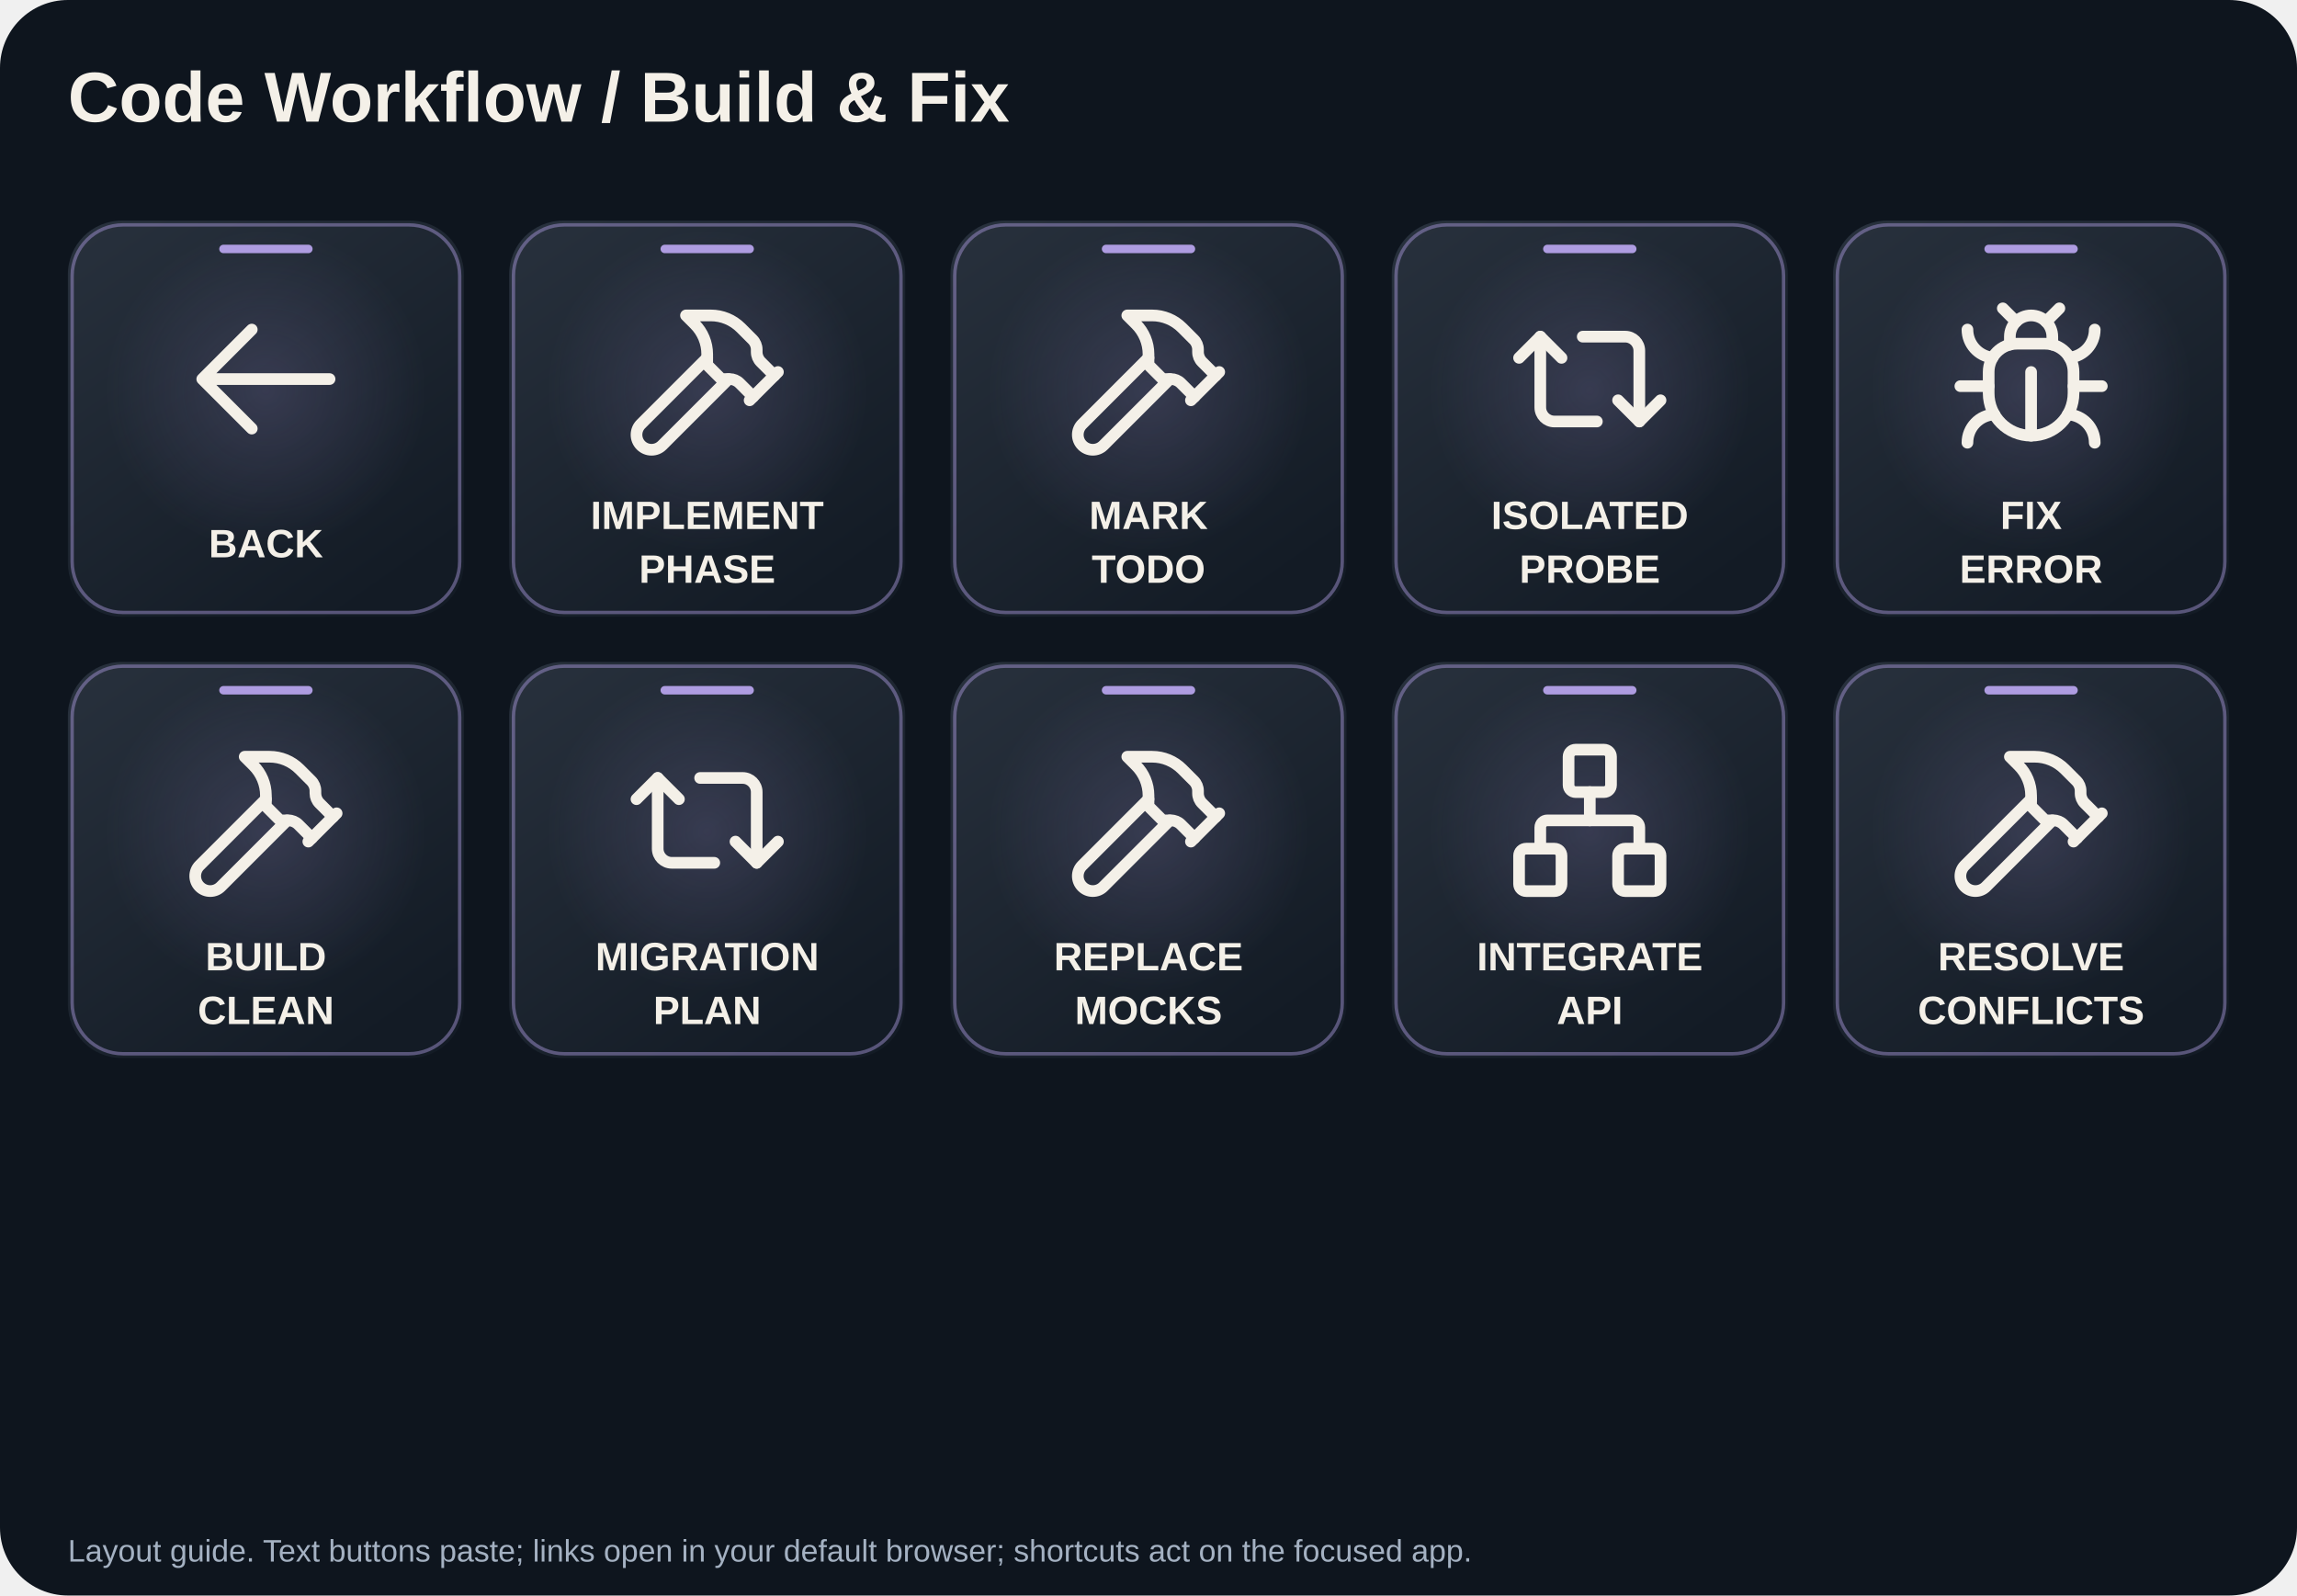
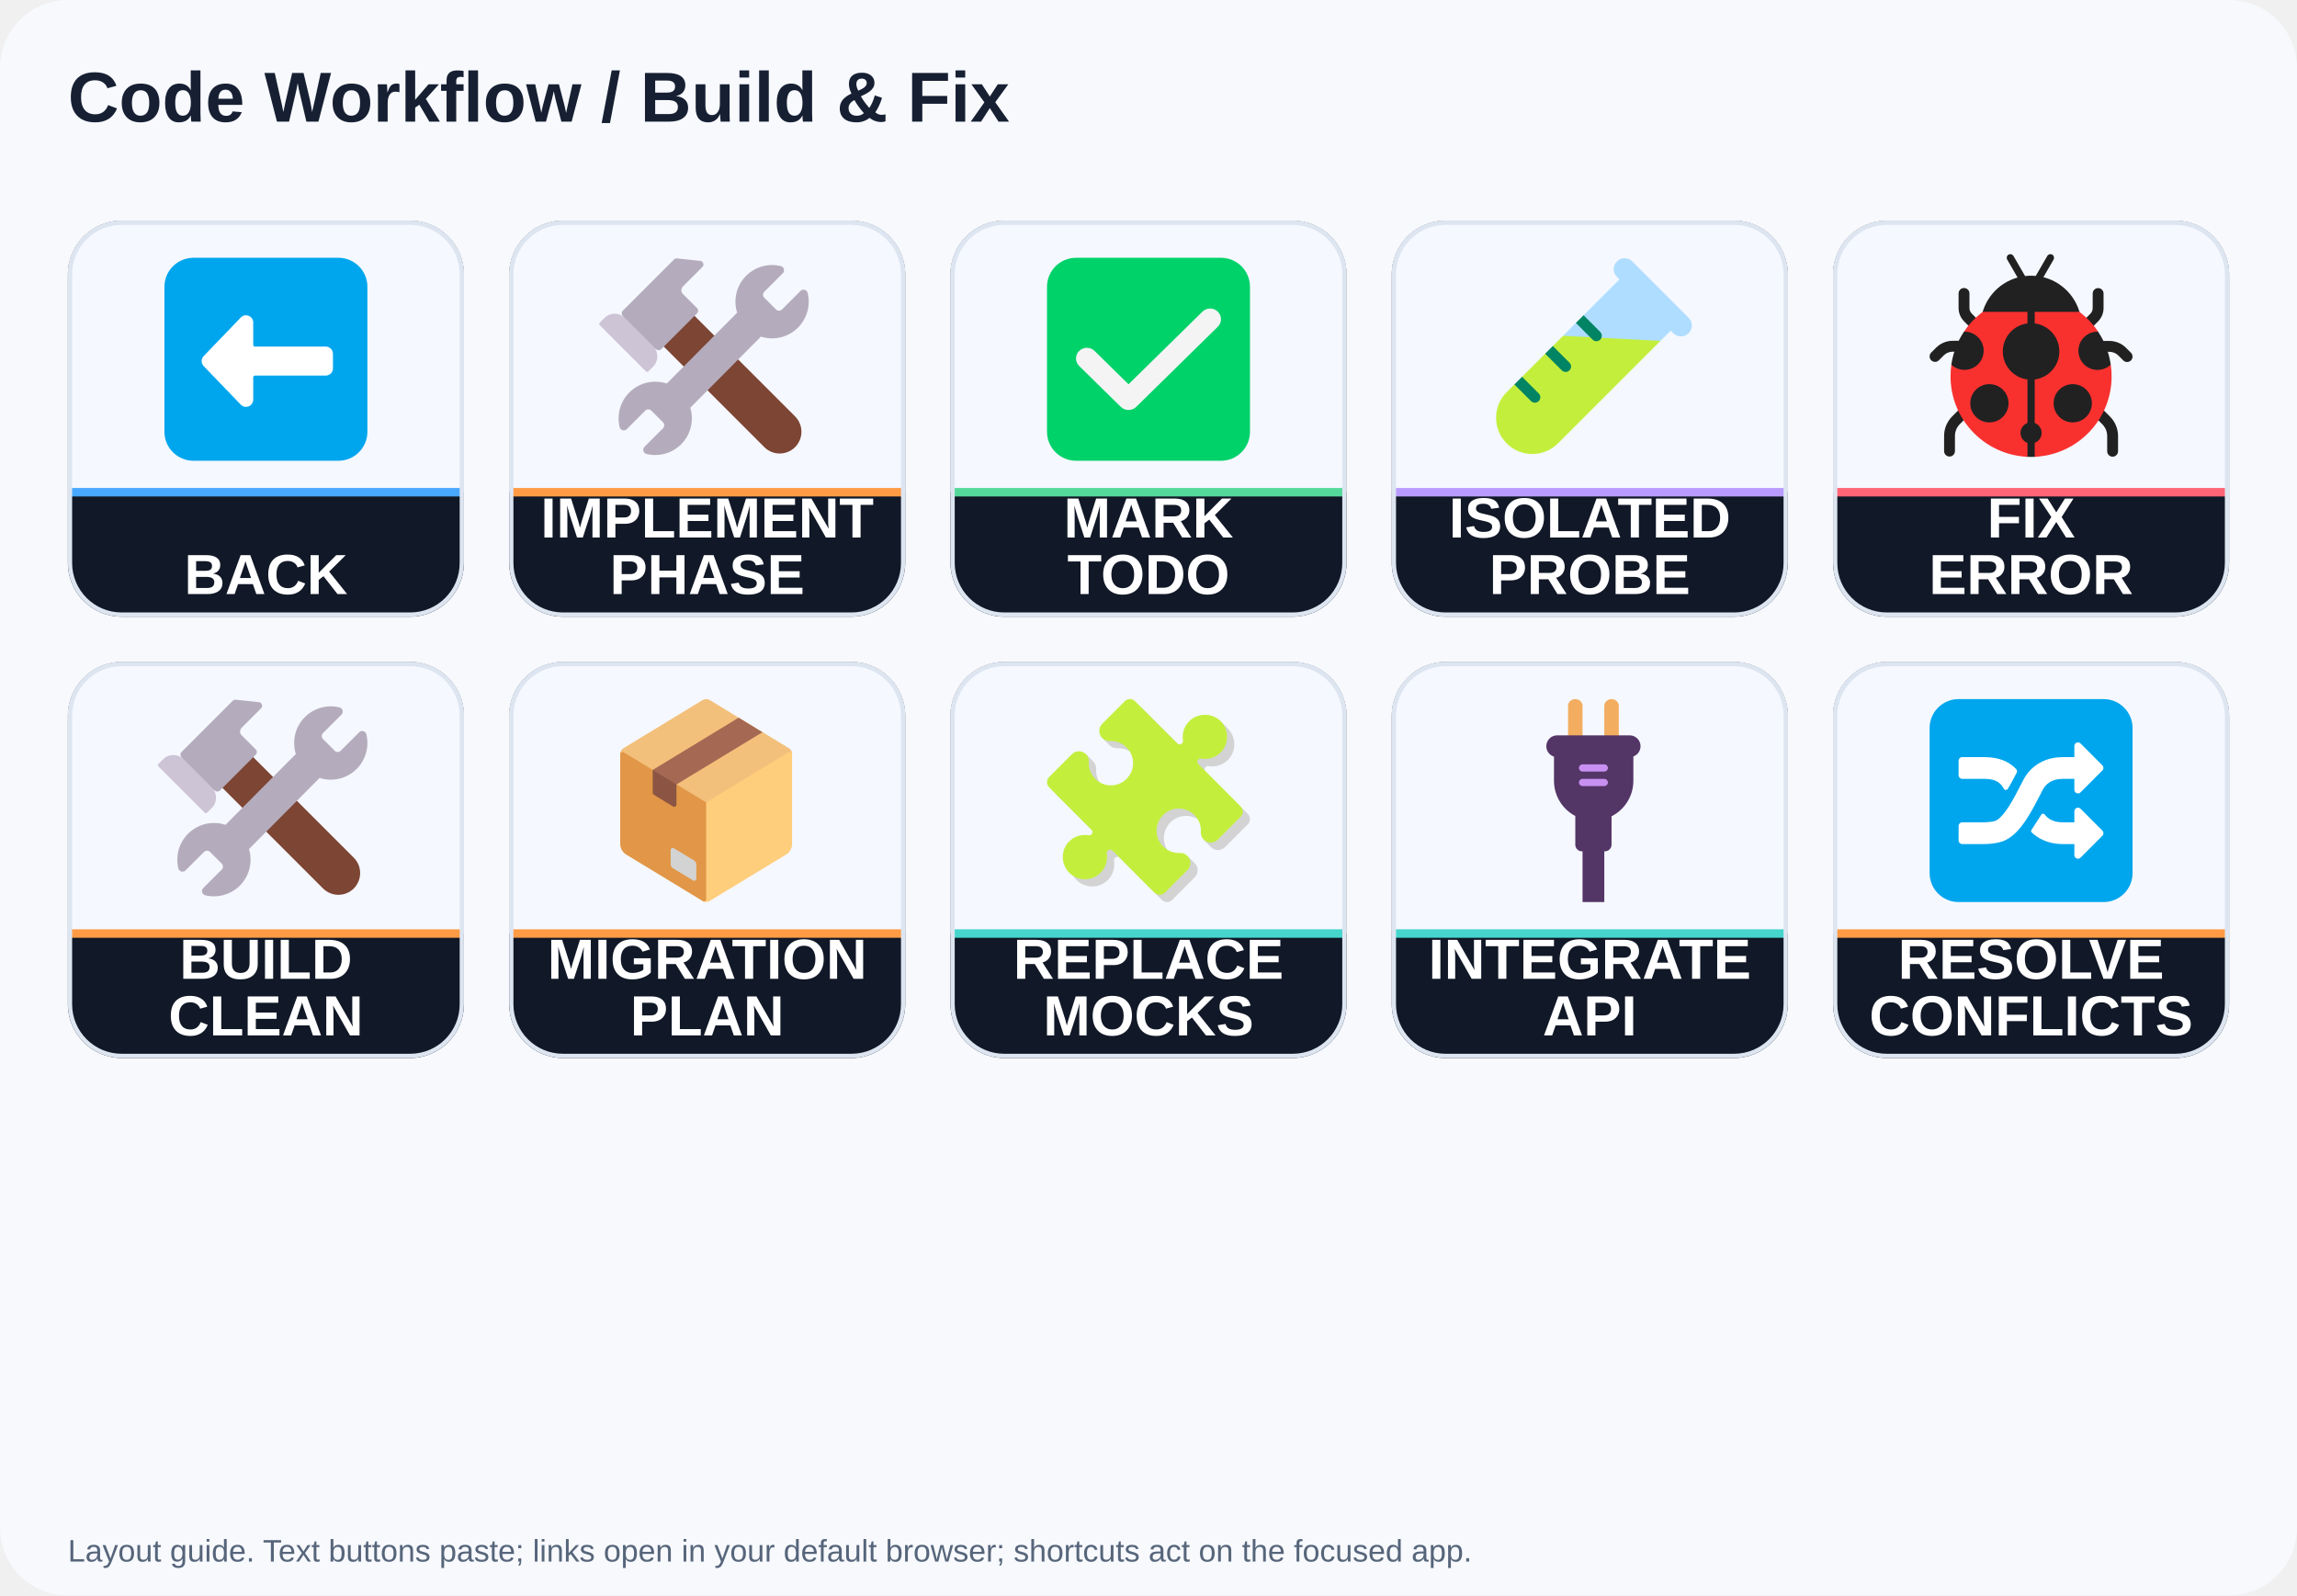
<svg xmlns="http://www.w3.org/2000/svg" width="812" height="564" viewBox="0 0 812 564">
-   <rect width="812" height="564" rx="24" fill="#0E151E" />
-   <text x="24" y="43" fill="#F4F0E8" font-family="Arial,sans-serif" font-size="25" font-weight="700">Code Workflow / Build &amp; Fix</text>
+   <rect width="812" height="564" rx="24" fill="#F7F9FD" />
+   <text x="24" y="43" fill="#172033" font-family="Arial,sans-serif" font-size="25" font-weight="700">Code Workflow / Build &amp; Fix</text>
  <g transform="translate(22,76)">
    <svg width="144" height="144" viewBox="0 0 144 144">
-       <defs>
-         <linearGradient id="bg1744efc256" x2=".7" y2="1">
-           <stop stop-color="#28313D" />
-           <stop offset="1" stop-color="#131B25" />
-         </linearGradient>
-         <radialGradient id="light1744efc256">
-           <stop stop-color="#AE9CE1" stop-opacity=".18" />
-           <stop offset="1" stop-color="#AE9CE1" stop-opacity="0" />
-         </radialGradient>
-       </defs>
-       <rect x="2" y="2" width="140" height="140" rx="19" fill="url(#bg1744efc256)" />
-       <g fill="none" stroke="#AE9CE1" stroke-opacity=".45" stroke-width="1.2">
-         <rect x="3.5" y="3.5" width="137" height="137" rx="18" />
+       <rect x="2" y="2" width="140" height="140" rx="19" fill="#111827" />
+       <path d="M21 2h102a19 19 0 0 1 19 19v77H2V21A19 19 0 0 1 21 2Z" fill="#F5F8FF" />
+       <path d="M3 98h138" stroke="#49A8FF" stroke-width="3" />
+       <rect x="2.75" y="2.75" width="138.5" height="138.5" rx="18.25" fill="none" stroke="#DDE5F1" stroke-width="1.5" />
+       <g transform="translate(31 10) scale(2.5625)">
+         <path d="M2 6C2 3.791 3.791 2 6 2H26C28.209 2 30 3.791 30 6V26C30 28.209 28.209 30 26 30H6C3.791 30 2 28.209 2 26V6Z" fill="#00A6ED" />
+         <path d="M7.417 15.557C7.045 15.944 7.045 16.556 7.417 16.944L12.53 22.256C13.154 22.905 14.25 22.463 14.25 21.563V18.5C14.25 18.362 14.362 18.25 14.5 18.25L24.25 18.25C24.802 18.25 25.25 17.802 25.25 17.25V15.25C25.25 14.698 24.802 14.25 24.25 14.25L14.5 14.25C14.362 14.25 14.25 14.138 14.25 14L14.25 10.937C14.25 10.037 13.154 9.595 12.53 10.244L7.417 15.557Z" fill="white" />
      </g>
-       <circle cx="72" cy="62" r="57" fill="url(#light1744efc256)" />
-       <path d="M57 12h30" stroke="#AE9CE1" stroke-width="3" stroke-linecap="round" />
-       <g fill="#AE9CE1" opacity=".85" />
-       <svg x="42.0" y="28" width="60" height="60" viewBox="0 0 24 24" fill="none" stroke="#F4F0E8" stroke-width="1.65" stroke-linecap="round" stroke-linejoin="round">
-         <path d="m10 5-7 7 7 7M3 12h18" />
-       </svg>
-       <text x="72" y="121" text-anchor="middle" fill="#F4F0E8" font-family="Arial,sans-serif" font-size="14" font-weight="700">BACK</text>
+       <text x="72" y="134" text-anchor="middle" fill="#FFFFFF" font-family="Arial,sans-serif" font-size="20" font-weight="700">BACK</text>
    </svg>
  </g>
  <g transform="translate(178,76)">
    <svg width="144" height="144" viewBox="0 0 144 144">
-       <defs>
-         <linearGradient id="bg5d8754adb8" x2=".7" y2="1">
-           <stop stop-color="#28313D" />
-           <stop offset="1" stop-color="#131B25" />
-         </linearGradient>
-         <radialGradient id="light5d8754adb8">
-           <stop stop-color="#AE9CE1" stop-opacity=".18" />
-           <stop offset="1" stop-color="#AE9CE1" stop-opacity="0" />
-         </radialGradient>
-       </defs>
-       <rect x="2" y="2" width="140" height="140" rx="19" fill="url(#bg5d8754adb8)" />
-       <g fill="none" stroke="#AE9CE1" stroke-opacity=".45" stroke-width="1.2">
-         <rect x="3.5" y="3.5" width="137" height="137" rx="18" />
+       <rect x="2" y="2" width="140" height="140" rx="19" fill="#111827" />
+       <path d="M21 2h102a19 19 0 0 1 19 19v77H2V21A19 19 0 0 1 21 2Z" fill="#F5F8FF" />
+       <path d="M3 98h138" stroke="#FF9B45" stroke-width="3" />
+       <rect x="2.75" y="2.75" width="138.5" height="138.5" rx="18.25" fill="none" stroke="#DDE5F1" stroke-width="1.5" />
+       <g transform="translate(31 10) scale(2.5625)">
+         <path d="M13.121 8.879L28.122 23.879C29.293 25.05 29.293 26.95 28.122 28.121C26.95 29.293 25.05 29.293 23.879 28.121L8.879 13.121L13.121 8.879Z" fill="#7D4533" />
+         <path d="M11.427 2.23L4.353 9.303C4.158 9.499 4.158 9.815 4.353 10.01L6 13L8.95 14.607C9.145 14.802 9.462 14.802 9.657 14.607L14.607 9.657C14.802 9.462 14.802 9.145 14.607 8.95L12.657 7C12.18 6.52 12.607 6 12.607 6L15.331 3.276C15.628 2.979 15.448 2.469 15.03 2.425L11.834 2.086C11.683 2.07 11.534 2.123 11.427 2.23Z" fill="#B4ACBC" />
+         <path d="M26.32 9.125L28.87 6.575C29.19 6.245 29.75 6.405 29.86 6.855C30.26 8.515 29.82 10.335 28.52 11.635C27.137 13.018 25.15 13.435 23.405 12.879L13.669 22.683C14.195 24.439 13.751 26.426 12.35 27.785C11.05 29.035 9.26 29.465 7.63 29.065C7.18 28.955 7.03 28.395 7.35 28.075L9.9 25.525C10.13 25.295 10.13 24.925 9.9 24.695L8.29 23.085C8.06 22.855 7.69 22.855 7.46 23.085L4.91 25.635C4.59 25.965 4.03 25.805 3.92 25.355C3.52 23.695 3.96 21.875 5.26 20.575C6.656 19.178 8.668 18.767 10.425 19.347L20.127 9.577C19.576 7.809 20.015 5.797 21.43 4.425C22.73 3.175 24.52 2.745 26.15 3.145C26.6 3.255 26.75 3.815 26.43 4.135L23.88 6.685C23.65 6.915 23.65 7.285 23.88 7.515L25.49 9.125C25.72 9.355 26.09 9.355 26.32 9.125Z" fill="#B4ACBC" />
+         <path d="M1.177 11.298C1.079 11.2 1.079 11.042 1.177 10.945L1.82 10.301C2.601 9.52 3.868 9.52 4.649 10.301L8.538 14.19C9.319 14.971 9.319 16.238 8.538 17.019L7.894 17.662C7.797 17.76 7.638 17.76 7.541 17.662L1.177 11.298Z" fill="#CDC4D6" />
      </g>
-       <circle cx="72" cy="62" r="57" fill="url(#light5d8754adb8)" />
-       <path d="M57 12h30" stroke="#AE9CE1" stroke-width="3" stroke-linecap="round" />
-       <g fill="#AE9CE1" opacity=".85" />
-       <svg x="42.0" y="28" width="60" height="60" viewBox="0 0 24 24" fill="none" stroke="#F4F0E8" stroke-width="1.65" stroke-linecap="round" stroke-linejoin="round">
-         <path d="m15 12-9.373 9.373a1 1 0 0 1-3.001-3L12 9" />
-         <path d="m18 15 4-4" />
-         <path d="m21.5 11.5-1.914-1.914A2 2 0 0 1 19 8.172v-.344a2 2 0 0 0-.586-1.414l-1.657-1.657A6 6 0 0 0 12.516 3H9l1.243 1.243A6 6 0 0 1 12 8.485V10l2 2h1.172a2 2 0 0 1 1.414.586L18.5 14.5" />
-       </svg>
-       <text x="72" y="111" text-anchor="middle" fill="#F4F0E8" font-family="Arial,sans-serif" font-size="14" font-weight="700">IMPLEMENT</text>
-       <text x="72" y="130" text-anchor="middle" fill="#F4F0E8" font-family="Arial,sans-serif" font-size="14" font-weight="700">PHASE</text>
+       <text x="72" y="114" text-anchor="middle" fill="#FFFFFF" font-family="Arial,sans-serif" font-size="20" font-weight="700">IMPLEMENT</text>
+       <text x="72" y="134" text-anchor="middle" fill="#FFFFFF" font-family="Arial,sans-serif" font-size="20" font-weight="700">PHASE</text>
    </svg>
  </g>
  <g transform="translate(334,76)">
    <svg width="144" height="144" viewBox="0 0 144 144">
-       <defs>
-         <linearGradient id="bg5d8754adb8" x2=".7" y2="1">
-           <stop stop-color="#28313D" />
-           <stop offset="1" stop-color="#131B25" />
-         </linearGradient>
-         <radialGradient id="light5d8754adb8">
-           <stop stop-color="#AE9CE1" stop-opacity=".18" />
-           <stop offset="1" stop-color="#AE9CE1" stop-opacity="0" />
-         </radialGradient>
-       </defs>
-       <rect x="2" y="2" width="140" height="140" rx="19" fill="url(#bg5d8754adb8)" />
-       <g fill="none" stroke="#AE9CE1" stroke-opacity=".45" stroke-width="1.2">
-         <rect x="3.5" y="3.5" width="137" height="137" rx="18" />
+       <rect x="2" y="2" width="140" height="140" rx="19" fill="#111827" />
+       <path d="M21 2h102a19 19 0 0 1 19 19v77H2V21A19 19 0 0 1 21 2Z" fill="#F5F8FF" />
+       <path d="M3 98h138" stroke="#55D99B" stroke-width="3" />
+       <rect x="2.75" y="2.75" width="138.5" height="138.5" rx="18.25" fill="none" stroke="#DDE5F1" stroke-width="1.5" />
+       <g transform="translate(31 10) scale(2.5625)">
+         <path d="M2 6C2 3.791 3.791 2 6 2H26C28.209 2 30 3.791 30 6V26C30 28.209 28.209 30 26 30H6C3.791 30 2 28.209 2 26V6Z" fill="#00D26A" />
+         <path d="M13.242 23C12.859 23 12.476 22.857 12.183 22.569L6.439 16.928C5.854 16.354 5.854 15.422 6.439 14.848C7.023 14.274 7.972 14.274 8.557 14.848L13.242 19.449L23.443 9.431C24.028 8.856 24.977 8.856 25.561 9.431C26.146 10.005 26.146 10.937 25.561 11.511L14.301 22.569C14.009 22.857 13.625 23 13.242 23Z" fill="#F4F4F4" />
      </g>
-       <circle cx="72" cy="62" r="57" fill="url(#light5d8754adb8)" />
-       <path d="M57 12h30" stroke="#AE9CE1" stroke-width="3" stroke-linecap="round" />
-       <g fill="#AE9CE1" opacity=".85" />
-       <svg x="42.0" y="28" width="60" height="60" viewBox="0 0 24 24" fill="none" stroke="#F4F0E8" stroke-width="1.65" stroke-linecap="round" stroke-linejoin="round">
-         <path d="m15 12-9.373 9.373a1 1 0 0 1-3.001-3L12 9" />
-         <path d="m18 15 4-4" />
-         <path d="m21.5 11.5-1.914-1.914A2 2 0 0 1 19 8.172v-.344a2 2 0 0 0-.586-1.414l-1.657-1.657A6 6 0 0 0 12.516 3H9l1.243 1.243A6 6 0 0 1 12 8.485V10l2 2h1.172a2 2 0 0 1 1.414.586L18.5 14.5" />
-       </svg>
-       <text x="72" y="111" text-anchor="middle" fill="#F4F0E8" font-family="Arial,sans-serif" font-size="14" font-weight="700">MARK</text>
-       <text x="72" y="130" text-anchor="middle" fill="#F4F0E8" font-family="Arial,sans-serif" font-size="14" font-weight="700">TODO</text>
+       <text x="72" y="114" text-anchor="middle" fill="#FFFFFF" font-family="Arial,sans-serif" font-size="20" font-weight="700">MARK</text>
+       <text x="72" y="134" text-anchor="middle" fill="#FFFFFF" font-family="Arial,sans-serif" font-size="20" font-weight="700">TODO</text>
    </svg>
  </g>
  <g transform="translate(490,76)">
    <svg width="144" height="144" viewBox="0 0 144 144">
-       <defs>
-         <linearGradient id="bgc71b0310aa" x2=".7" y2="1">
-           <stop stop-color="#28313D" />
-           <stop offset="1" stop-color="#131B25" />
-         </linearGradient>
-         <radialGradient id="lightc71b0310aa">
-           <stop stop-color="#AE9CE1" stop-opacity=".18" />
-           <stop offset="1" stop-color="#AE9CE1" stop-opacity="0" />
-         </radialGradient>
-       </defs>
-       <rect x="2" y="2" width="140" height="140" rx="19" fill="url(#bgc71b0310aa)" />
-       <g fill="none" stroke="#AE9CE1" stroke-opacity=".45" stroke-width="1.2">
-         <rect x="3.5" y="3.5" width="137" height="137" rx="18" />
+       <rect x="2" y="2" width="140" height="140" rx="19" fill="#111827" />
+       <path d="M21 2h102a19 19 0 0 1 19 19v77H2V21A19 19 0 0 1 21 2Z" fill="#F5F8FF" />
+       <path d="M3 98h138" stroke="#B99BFF" stroke-width="3" />
+       <rect x="2.75" y="2.75" width="138.5" height="138.5" rx="18.25" fill="none" stroke="#DDE5F1" stroke-width="1.5" />
+       <g transform="translate(31 10) scale(2.5625)">
+         <path d="M12.314 12.757L20.5 11L25.749 13.465L11.607 27.607C9.654 29.559 6.488 29.559 4.535 27.607C2.583 25.654 2.583 22.488 4.535 20.536L5.592 19.479L6.649 19.566V18.422L9.846 15.225L10.895 15.195V14.176L12.314 12.757Z" fill="#C3EF3C" />
+         <path d="M21.86 2.504C21.274 1.918 20.324 1.918 19.738 2.504C19.152 3.09 19.152 4.04 19.738 4.626L20.092 4.979L15.117 9.954L15.5 11L14.104 10.967L12.314 12.757L25.749 13.464L27.163 12.05L27.517 12.404C28.102 12.99 29.052 12.99 29.638 12.404C30.224 11.818 30.224 10.868 29.638 10.283L21.86 2.504Z" fill="#AEDDFF" />
+         <path d="M15.142 9.929L17.44 12.227C17.733 12.52 17.733 12.995 17.44 13.288C17.147 13.581 16.672 13.581 16.38 13.288L14.081 10.99L15.142 9.929Z" fill="#008463" />
+         <path d="M10.899 14.172L13.197 16.47C13.49 16.763 13.49 17.238 13.197 17.53C12.905 17.823 12.43 17.823 12.137 17.53L9.839 15.232L10.899 14.172Z" fill="#008463" />
+         <path d="M8.955 20.712L6.657 18.414L5.596 19.475L7.894 21.773C8.187 22.066 8.662 22.066 8.955 21.773C9.248 21.48 9.248 21.005 8.955 20.712Z" fill="#008463" />
      </g>
-       <circle cx="72" cy="62" r="57" fill="url(#lightc71b0310aa)" />
-       <path d="M57 12h30" stroke="#AE9CE1" stroke-width="3" stroke-linecap="round" />
-       <g fill="#AE9CE1" opacity=".85" />
-       <svg x="42.0" y="28" width="60" height="60" viewBox="0 0 24 24" fill="none" stroke="#F4F0E8" stroke-width="1.65" stroke-linecap="round" stroke-linejoin="round">
-         <path d="m2 9 3-3 3 3" />
-         <path d="M13 18H7a2 2 0 0 1-2-2V6" />
-         <path d="m22 15-3 3-3-3" />
-         <path d="M11 6h6a2 2 0 0 1 2 2v10" />
-       </svg>
-       <text x="72" y="111" text-anchor="middle" fill="#F4F0E8" font-family="Arial,sans-serif" font-size="14" font-weight="700">ISOLATED</text>
-       <text x="72" y="130" text-anchor="middle" fill="#F4F0E8" font-family="Arial,sans-serif" font-size="14" font-weight="700">PROBE</text>
+       <text x="72" y="114" text-anchor="middle" fill="#FFFFFF" font-family="Arial,sans-serif" font-size="20" font-weight="700">ISOLATED</text>
+       <text x="72" y="134" text-anchor="middle" fill="#FFFFFF" font-family="Arial,sans-serif" font-size="20" font-weight="700">PROBE</text>
    </svg>
  </g>
  <g transform="translate(646,76)">
    <svg width="144" height="144" viewBox="0 0 144 144">
-       <defs>
-         <linearGradient id="bg6d5c82679b" x2=".7" y2="1">
-           <stop stop-color="#28313D" />
-           <stop offset="1" stop-color="#131B25" />
-         </linearGradient>
-         <radialGradient id="light6d5c82679b">
-           <stop stop-color="#AE9CE1" stop-opacity=".18" />
-           <stop offset="1" stop-color="#AE9CE1" stop-opacity="0" />
-         </radialGradient>
-       </defs>
-       <rect x="2" y="2" width="140" height="140" rx="19" fill="url(#bg6d5c82679b)" />
-       <g fill="none" stroke="#AE9CE1" stroke-opacity=".45" stroke-width="1.2">
-         <rect x="3.5" y="3.5" width="137" height="137" rx="18" />
+       <rect x="2" y="2" width="140" height="140" rx="19" fill="#111827" />
+       <path d="M21 2h102a19 19 0 0 1 19 19v77H2V21A19 19 0 0 1 21 2Z" fill="#F5F8FF" />
+       <path d="M3 98h138" stroke="#FF6576" stroke-width="3" />
+       <rect x="2.75" y="2.75" width="138.5" height="138.5" rx="18.25" fill="none" stroke="#DDE5F1" stroke-width="1.5" />
+       <g transform="translate(31 10) scale(2.5625)">
+         <path d="M13.57 1.75C13.432 1.511 13.126 1.429 12.887 1.567C12.648 1.705 12.566 2.011 12.705 2.25L14.134 4.722C11.347 5.495 9.261 7.956 9.054 10.942L7.827 9.71C7.617 9.5 7.497 9.22 7.497 8.92V6.92C7.497 6.5 7.157 6.17 6.747 6.17C6.338 6.17 5.997 6.5 5.997 6.92V8.92C5.997 9.62 6.268 10.28 6.768 10.78L9.217 13.23C9.24 13.251 9.264 13.271 9.288 13.289C10.014 15.923 12.246 17.928 14.998 18.32V29.42C15.328 29.45 15.658 29.47 15.998 29.47C16.337 29.47 16.668 29.45 16.997 29.42V18.32C19.743 17.929 21.971 15.931 22.703 13.306C22.728 13.286 22.753 13.264 22.777 13.24L25.227 10.79C25.727 10.29 25.997 9.63 25.997 8.93V6.93C25.997 6.52 25.657 6.18 25.247 6.18C24.837 6.18 24.497 6.52 24.497 6.93V8.93C24.497 9.24 24.378 9.52 24.168 9.73L22.942 10.956C22.737 7.905 20.57 5.399 17.697 4.679L19.1 2.25C19.239 2.011 19.157 1.705 18.918 1.567C18.679 1.429 18.373 1.511 18.235 1.75L16.645 4.5C16.432 4.48 16.216 4.47 15.998 4.47C15.718 4.47 15.442 4.487 15.171 4.519L13.57 1.75Z" fill="#212121" />
+         <path d="M28.718 16.16C28.867 16.31 29.058 16.38 29.247 16.38C29.438 16.38 29.628 16.3 29.777 16.16C30.067 15.87 30.067 15.39 29.777 15.1L29.108 14.43C28.488 13.81 27.668 13.47 26.788 13.47H25.038C24.628 13.47 24.288 13.81 24.288 14.22C24.288 14.63 24.628 14.97 25.038 14.97H26.788C27.258 14.97 27.707 15.15 28.047 15.49L28.718 16.16Z" fill="#212121" />
+         <path d="M27.247 29.44C26.837 29.44 26.497 29.1 26.497 28.69V26.6C26.497 25.98 26.258 25.4 25.817 24.96L23.258 22.4C22.968 22.11 22.968 21.63 23.258 21.34C23.547 21.05 24.027 21.05 24.317 21.34L26.878 23.9C27.598 24.62 27.997 25.58 27.997 26.6V28.69C27.997 29.1 27.657 29.44 27.247 29.44Z" fill="#212121" />
+         <path d="M5.497 28.67C5.497 29.08 5.157 29.42 4.747 29.42C4.338 29.42 3.998 29.08 3.998 28.67V26.58C3.998 25.56 4.397 24.6 5.117 23.88L7.678 21.32C7.968 21.03 8.447 21.03 8.738 21.32C9.027 21.61 9.027 22.09 8.738 22.38L6.178 24.94C5.737 25.38 5.497 25.96 5.497 26.58V28.67Z" fill="#212121" />
+         <path d="M3.277 16.14C3.127 16.29 2.938 16.36 2.748 16.36C2.558 16.36 2.368 16.28 2.217 16.14C1.927 15.85 1.927 15.37 2.217 15.08L2.888 14.41C3.507 13.79 4.327 13.45 5.207 13.45H6.957C7.367 13.45 7.707 13.79 7.707 14.2C7.707 14.61 7.367 14.95 6.957 14.95H5.207C4.737 14.95 4.287 15.13 3.947 15.47L3.277 16.14Z" fill="#212121" />
+         <path d="M15.5 9.46H9.318C9.318 9.465 9.315 9.467 9.313 9.47C9.31 9.472 9.308 9.475 9.308 9.48C8.307 10.235 7.44 11.154 6.745 12.197L8 15L5.008 16.711C4.928 17.246 4.888 17.793 4.888 18.35C4.888 24.15 9.328 28.91 14.998 29.42C15.165 29.435 15.332 29.448 15.5 29.456V9.46Z" fill="#F8312F" />
+         <path d="M16.5 29.456C16.667 29.448 16.832 29.435 16.997 29.42C22.668 28.91 27.108 24.15 27.108 18.35C27.108 17.802 27.068 17.263 26.991 16.737L24 15L25.253 12.201C24.556 11.154 23.687 10.234 22.688 9.48V9.46H16.5V29.456Z" fill="#F8312F" />
+         <path d="M19.898 14.92C19.898 17.074 18.151 18.82 15.998 18.82C13.844 18.82 12.098 17.074 12.098 14.92C12.098 12.766 13.844 11.02 15.998 11.02C18.151 11.02 19.898 12.766 19.898 14.92Z" fill="#212121" />
+         <path d="M12.887 22.07C12.887 23.528 11.706 24.71 10.248 24.71C8.789 24.71 7.608 23.528 7.608 22.07C7.608 20.612 8.789 19.43 10.248 19.43C11.706 19.43 12.887 20.612 12.887 22.07Z" fill="#212121" />
+         <path d="M6.817 12.19H6.747C5.848 13.53 5.237 15.08 4.997 16.74C5.468 17.19 6.107 17.46 6.817 17.46C8.277 17.46 9.457 16.28 9.457 14.82C9.457 13.36 8.277 12.19 6.817 12.19Z" fill="#212121" />
+         <path d="M25.238 12.19C26.137 13.53 26.747 15.07 26.988 16.74C26.517 17.19 25.878 17.46 25.168 17.47C23.707 17.47 22.527 16.29 22.527 14.83C22.527 13.37 23.707 12.19 25.168 12.19H25.238Z" fill="#212121" />
+         <path d="M21.747 24.71C23.206 24.71 24.387 23.528 24.387 22.07C24.387 20.612 23.206 19.43 21.747 19.43C20.29 19.43 19.108 20.612 19.108 22.07C19.108 23.528 20.29 24.71 21.747 24.71Z" fill="#212121" />
+         <path d="M17.457 26.16C17.457 26.966 16.804 27.62 15.998 27.62C15.191 27.62 14.537 26.966 14.537 26.16C14.537 25.354 15.191 24.7 15.998 24.7C16.804 24.7 17.457 25.354 17.457 26.16Z" fill="#212121" />
      </g>
-       <circle cx="72" cy="62" r="57" fill="url(#light6d5c82679b)" />
-       <path d="M57 12h30" stroke="#AE9CE1" stroke-width="3" stroke-linecap="round" />
-       <g fill="#AE9CE1" opacity=".85" />
-       <svg x="42.0" y="28" width="60" height="60" viewBox="0 0 24 24" fill="none" stroke="#F4F0E8" stroke-width="1.65" stroke-linecap="round" stroke-linejoin="round">
-         <path d="M12 20v-9" />
-         <path d="M14 7a4 4 0 0 1 4 4v3a6 6 0 0 1-12 0v-3a4 4 0 0 1 4-4z" />
-         <path d="M14.12 3.88 16 2" />
-         <path d="M21 21a4 4 0 0 0-3.81-4" />
-         <path d="M21 5a4 4 0 0 1-3.55 3.97" />
-         <path d="M22 13h-4" />
-         <path d="M3 21a4 4 0 0 1 3.81-4" />
-         <path d="M3 5a4 4 0 0 0 3.55 3.97" />
-         <path d="M6 13H2" />
-         <path d="m8 2 1.88 1.88" />
-         <path d="M9 7.13V6a3 3 0 1 1 6 0v1.13" />
-       </svg>
-       <text x="72" y="111" text-anchor="middle" fill="#F4F0E8" font-family="Arial,sans-serif" font-size="14" font-weight="700">FIX</text>
-       <text x="72" y="130" text-anchor="middle" fill="#F4F0E8" font-family="Arial,sans-serif" font-size="14" font-weight="700">ERROR</text>
+       <text x="72" y="114" text-anchor="middle" fill="#FFFFFF" font-family="Arial,sans-serif" font-size="20" font-weight="700">FIX</text>
+       <text x="72" y="134" text-anchor="middle" fill="#FFFFFF" font-family="Arial,sans-serif" font-size="20" font-weight="700">ERROR</text>
    </svg>
  </g>
  <g transform="translate(22,232)">
    <svg width="144" height="144" viewBox="0 0 144 144">
-       <defs>
-         <linearGradient id="bg5d8754adb8" x2=".7" y2="1">
-           <stop stop-color="#28313D" />
-           <stop offset="1" stop-color="#131B25" />
-         </linearGradient>
-         <radialGradient id="light5d8754adb8">
-           <stop stop-color="#AE9CE1" stop-opacity=".18" />
-           <stop offset="1" stop-color="#AE9CE1" stop-opacity="0" />
-         </radialGradient>
-       </defs>
-       <rect x="2" y="2" width="140" height="140" rx="19" fill="url(#bg5d8754adb8)" />
-       <g fill="none" stroke="#AE9CE1" stroke-opacity=".45" stroke-width="1.2">
-         <rect x="3.5" y="3.5" width="137" height="137" rx="18" />
+       <rect x="2" y="2" width="140" height="140" rx="19" fill="#111827" />
+       <path d="M21 2h102a19 19 0 0 1 19 19v77H2V21A19 19 0 0 1 21 2Z" fill="#F5F8FF" />
+       <path d="M3 98h138" stroke="#FF9B45" stroke-width="3" />
+       <rect x="2.75" y="2.75" width="138.5" height="138.5" rx="18.25" fill="none" stroke="#DDE5F1" stroke-width="1.5" />
+       <g transform="translate(31 10) scale(2.5625)">
+         <path d="M13.121 8.879L28.122 23.879C29.293 25.05 29.293 26.95 28.122 28.121C26.95 29.293 25.05 29.293 23.879 28.121L8.879 13.121L13.121 8.879Z" fill="#7D4533" />
+         <path d="M11.427 2.23L4.353 9.303C4.158 9.499 4.158 9.815 4.353 10.01L6 13L8.95 14.607C9.145 14.802 9.462 14.802 9.657 14.607L14.607 9.657C14.802 9.462 14.802 9.145 14.607 8.95L12.657 7C12.18 6.52 12.607 6 12.607 6L15.331 3.276C15.628 2.979 15.448 2.469 15.03 2.425L11.834 2.086C11.683 2.07 11.534 2.123 11.427 2.23Z" fill="#B4ACBC" />
+         <path d="M26.32 9.125L28.87 6.575C29.19 6.245 29.75 6.405 29.86 6.855C30.26 8.515 29.82 10.335 28.52 11.635C27.137 13.018 25.15 13.435 23.405 12.879L13.669 22.683C14.195 24.439 13.751 26.426 12.35 27.785C11.05 29.035 9.26 29.465 7.63 29.065C7.18 28.955 7.03 28.395 7.35 28.075L9.9 25.525C10.13 25.295 10.13 24.925 9.9 24.695L8.29 23.085C8.06 22.855 7.69 22.855 7.46 23.085L4.91 25.635C4.59 25.965 4.03 25.805 3.92 25.355C3.52 23.695 3.96 21.875 5.26 20.575C6.656 19.178 8.668 18.767 10.425 19.347L20.127 9.577C19.576 7.809 20.015 5.797 21.43 4.425C22.73 3.175 24.52 2.745 26.15 3.145C26.6 3.255 26.75 3.815 26.43 4.135L23.88 6.685C23.65 6.915 23.65 7.285 23.88 7.515L25.49 9.125C25.72 9.355 26.09 9.355 26.32 9.125Z" fill="#B4ACBC" />
+         <path d="M1.177 11.298C1.079 11.2 1.079 11.042 1.177 10.945L1.82 10.301C2.601 9.52 3.868 9.52 4.649 10.301L8.538 14.19C9.319 14.971 9.319 16.238 8.538 17.019L7.894 17.662C7.797 17.76 7.638 17.76 7.541 17.662L1.177 11.298Z" fill="#CDC4D6" />
      </g>
-       <circle cx="72" cy="62" r="57" fill="url(#light5d8754adb8)" />
-       <path d="M57 12h30" stroke="#AE9CE1" stroke-width="3" stroke-linecap="round" />
-       <g fill="#AE9CE1" opacity=".85" />
-       <svg x="42.0" y="28" width="60" height="60" viewBox="0 0 24 24" fill="none" stroke="#F4F0E8" stroke-width="1.65" stroke-linecap="round" stroke-linejoin="round">
-         <path d="m15 12-9.373 9.373a1 1 0 0 1-3.001-3L12 9" />
-         <path d="m18 15 4-4" />
-         <path d="m21.5 11.5-1.914-1.914A2 2 0 0 1 19 8.172v-.344a2 2 0 0 0-.586-1.414l-1.657-1.657A6 6 0 0 0 12.516 3H9l1.243 1.243A6 6 0 0 1 12 8.485V10l2 2h1.172a2 2 0 0 1 1.414.586L18.5 14.5" />
-       </svg>
-       <text x="72" y="111" text-anchor="middle" fill="#F4F0E8" font-family="Arial,sans-serif" font-size="14" font-weight="700">BUILD</text>
-       <text x="72" y="130" text-anchor="middle" fill="#F4F0E8" font-family="Arial,sans-serif" font-size="14" font-weight="700">CLEAN</text>
+       <text x="72" y="114" text-anchor="middle" fill="#FFFFFF" font-family="Arial,sans-serif" font-size="20" font-weight="700">BUILD</text>
+       <text x="72" y="134" text-anchor="middle" fill="#FFFFFF" font-family="Arial,sans-serif" font-size="20" font-weight="700">CLEAN</text>
    </svg>
  </g>
  <g transform="translate(178,232)">
    <svg width="144" height="144" viewBox="0 0 144 144">
-       <defs>
-         <linearGradient id="bgc71b0310aa" x2=".7" y2="1">
-           <stop stop-color="#28313D" />
-           <stop offset="1" stop-color="#131B25" />
-         </linearGradient>
-         <radialGradient id="lightc71b0310aa">
-           <stop stop-color="#AE9CE1" stop-opacity=".18" />
-           <stop offset="1" stop-color="#AE9CE1" stop-opacity="0" />
-         </radialGradient>
-       </defs>
-       <rect x="2" y="2" width="140" height="140" rx="19" fill="url(#bgc71b0310aa)" />
-       <g fill="none" stroke="#AE9CE1" stroke-opacity=".45" stroke-width="1.2">
-         <rect x="3.5" y="3.5" width="137" height="137" rx="18" />
+       <rect x="2" y="2" width="140" height="140" rx="19" fill="#111827" />
+       <path d="M21 2h102a19 19 0 0 1 19 19v77H2V21A19 19 0 0 1 21 2Z" fill="#F5F8FF" />
+       <path d="M3 98h138" stroke="#FF9B45" stroke-width="3" />
+       <rect x="2.75" y="2.75" width="138.5" height="138.5" rx="18.25" fill="none" stroke="#DDE5F1" stroke-width="1.5" />
+       <g transform="translate(31 10) scale(2.5625)">
+         <path d="M15.35 2.143C15.67 1.952 16.06 1.952 16.37 2.143L27.29 8.783C27.55 8.943 27.71 9.232 27.71 9.533L15.86 17.5L4 9.632V9.533C4 9.232 4.16 8.943 4.42 8.793L15.35 2.143Z" fill="#F3C07B" />
+         <path d="M15.856 16.246L27.216 9.346C27.266 9.317 27.323 9.301 27.381 9.3C27.439 9.299 27.496 9.314 27.546 9.343C27.597 9.372 27.639 9.413 27.668 9.463C27.697 9.513 27.712 9.57 27.712 9.628V21.968C27.712 22.265 27.636 22.558 27.491 22.817C27.345 23.076 27.136 23.293 26.882 23.448L16.242 29.908C16.215 29.923 16.186 29.933 16.155 29.938C16.128 29.946 16.1 29.95 16.072 29.949C15.959 29.981 15.84 29.99 15.723 29.976C15.606 29.962 15.493 29.924 15.39 29.866H15.396L13 19L15.856 16.246Z" fill="#FFCE7C" />
+         <path d="M15.86 29.622V16.252L4.51 9.352C4.28 9.212 4 9.372 4 9.632V21.972C4 22.582 4.32 23.142 4.83 23.452L15.4 29.872C15.6 30.002 15.86 29.852 15.86 29.622Z" fill="#E19747" />
+         <path d="M14.5 26.782V24.822C14.5 24.592 14.38 24.382 14.19 24.262L11.39 22.572C11.2 22.462 10.96 22.592 10.96 22.812V24.772C10.96 25.002 11.08 25.212 11.27 25.332L14.07 27.022C14.26 27.132 14.5 27.002 14.5 26.782Z" fill="#D3D3D3" />
+         <path d="M11.76 16.552V13.762V11.993L8.48 11.773V14.932C8.48 15.033 8.53 15.133 8.62 15.193L11.3 16.823C11.5 16.933 11.76 16.793 11.76 16.552Z" fill="#8C5543" />
+         <path d="M20.34 4.562L8.48 11.773L11.76 13.773L23.62 6.572L20.34 4.562Z" fill="#A56953" />
      </g>
-       <circle cx="72" cy="62" r="57" fill="url(#lightc71b0310aa)" />
-       <path d="M57 12h30" stroke="#AE9CE1" stroke-width="3" stroke-linecap="round" />
-       <g fill="#AE9CE1" opacity=".85" />
-       <svg x="42.0" y="28" width="60" height="60" viewBox="0 0 24 24" fill="none" stroke="#F4F0E8" stroke-width="1.65" stroke-linecap="round" stroke-linejoin="round">
-         <path d="m2 9 3-3 3 3" />
-         <path d="M13 18H7a2 2 0 0 1-2-2V6" />
-         <path d="m22 15-3 3-3-3" />
-         <path d="M11 6h6a2 2 0 0 1 2 2v10" />
-       </svg>
-       <text x="72" y="111" text-anchor="middle" fill="#F4F0E8" font-family="Arial,sans-serif" font-size="14" font-weight="700">MIGRATION</text>
-       <text x="72" y="130" text-anchor="middle" fill="#F4F0E8" font-family="Arial,sans-serif" font-size="14" font-weight="700">PLAN</text>
+       <text x="72" y="114" text-anchor="middle" fill="#FFFFFF" font-family="Arial,sans-serif" font-size="20" font-weight="700">MIGRATION</text>
+       <text x="72" y="134" text-anchor="middle" fill="#FFFFFF" font-family="Arial,sans-serif" font-size="20" font-weight="700">PLAN</text>
    </svg>
  </g>
  <g transform="translate(334,232)">
    <svg width="144" height="144" viewBox="0 0 144 144">
-       <defs>
-         <linearGradient id="bg5d8754adb8" x2=".7" y2="1">
-           <stop stop-color="#28313D" />
-           <stop offset="1" stop-color="#131B25" />
-         </linearGradient>
-         <radialGradient id="light5d8754adb8">
-           <stop stop-color="#AE9CE1" stop-opacity=".18" />
-           <stop offset="1" stop-color="#AE9CE1" stop-opacity="0" />
-         </radialGradient>
-       </defs>
-       <rect x="2" y="2" width="140" height="140" rx="19" fill="url(#bg5d8754adb8)" />
-       <g fill="none" stroke="#AE9CE1" stroke-opacity=".45" stroke-width="1.2">
-         <rect x="3.5" y="3.5" width="137" height="137" rx="18" />
+       <rect x="2" y="2" width="140" height="140" rx="19" fill="#111827" />
+       <path d="M21 2h102a19 19 0 0 1 19 19v77H2V21A19 19 0 0 1 21 2Z" fill="#F5F8FF" />
+       <path d="M3 98h138" stroke="#45D5CC" stroke-width="3" />
+       <rect x="2.75" y="2.75" width="138.5" height="138.5" rx="18.25" fill="none" stroke="#DDE5F1" stroke-width="1.5" />
+       <g transform="translate(31 10) scale(2.5625)">
+         <path d="M23.623 21.425L24.618 22.421C25.155 22.959 26.021 22.959 26.558 22.421L29.701 19.274C30.099 18.875 30.099 18.238 29.701 17.84L23.872 12.003C23.693 11.824 23.693 11.545 23.872 11.366C23.981 11.256 24.13 11.216 24.27 11.246C25.215 11.406 26.22 11.127 26.946 10.4C28.15 9.195 28.14 7.233 26.916 6.038L26.06 5.171L25.672 5.301C24.698 5.012 23.603 5.221 22.797 5.918C21.962 6.645 21.623 7.711 21.783 8.707C21.802 8.856 21.763 8.996 21.653 9.105L21.633 9.125C21.454 9.304 21.176 9.304 20.997 9.125L15.167 3.299C14.769 2.9 14.132 2.9 13.734 3.299L10.62 6.416C10.541 6.496 10.481 6.585 10.421 6.675L10.213 6.466L9.476 7.203L10.62 8.348L10.64 8.368C10.919 8.647 11.297 8.796 11.685 8.776C12.58 8.737 13.496 9.085 14.142 9.832C15.127 10.967 15.137 12.691 14.142 13.836C12.968 15.19 10.919 15.25 9.665 14.005C9.019 13.358 8.72 12.501 8.78 11.655C8.8 11.266 8.661 10.888 8.382 10.609C8.372 10.589 8.362 10.579 8.352 10.569L7.377 9.593L6.95 10.031L7.139 10.221C6.88 10.27 6.641 10.4 6.442 10.599L3.298 13.746C2.901 14.145 2.901 14.782 3.298 15.18L9.138 21.027C9.317 21.206 9.317 21.485 9.138 21.664C9.029 21.773 8.88 21.813 8.74 21.784C7.735 21.614 6.661 21.943 5.925 22.779C4.93 23.915 4.92 25.648 5.915 26.793C7.089 28.148 9.138 28.207 10.392 26.952C11.108 26.235 11.396 25.239 11.247 24.313C11.227 24.164 11.267 24.024 11.377 23.915L11.396 23.895C11.575 23.716 11.854 23.716 12.033 23.895L17.833 29.701C18.231 30.1 18.868 30.1 19.266 29.701L22.38 26.584C22.917 26.046 22.917 25.18 22.38 24.642L22.36 24.622L21.474 23.735L21.086 24.124L21.196 24.233C20.34 24.233 19.485 23.885 18.868 23.178C17.883 22.042 17.873 20.319 18.868 19.174C20.042 17.82 22.091 17.76 23.345 19.005C23.862 19.523 24.16 20.19 24.22 20.867L24.2 20.847L23.623 21.425Z" fill="#D3D3D3" />
+         <path d="M21.77 4.909C20.935 5.637 20.597 6.703 20.756 7.699C20.776 7.848 20.736 7.988 20.627 8.097L20.607 8.117C20.428 8.297 20.149 8.297 19.97 8.117L14.152 2.299C13.755 1.9 13.118 1.9 12.72 2.299L9.608 5.417C9.071 5.955 9.071 6.822 9.608 7.36L9.638 7.38C9.906 7.649 10.284 7.799 10.672 7.779C11.567 7.739 12.482 8.087 13.128 8.835C14.113 9.97 14.123 11.694 13.128 12.84C11.955 14.195 9.906 14.255 8.653 13.009C8.017 12.352 7.718 11.495 7.768 10.648C7.798 10.259 7.649 9.871 7.37 9.602C6.833 9.064 5.968 9.064 5.431 9.602L2.298 12.74C1.901 13.139 1.901 13.776 2.298 14.175L8.136 20.023C8.315 20.203 8.315 20.482 8.136 20.661C8.027 20.77 7.877 20.81 7.738 20.78C6.734 20.611 5.66 20.94 4.924 21.777C3.929 22.913 3.919 24.646 4.914 25.792C6.087 27.147 8.136 27.207 9.389 25.951C10.105 25.234 10.393 24.238 10.244 23.311C10.224 23.162 10.264 23.022 10.373 22.913L10.393 22.893C10.572 22.713 10.851 22.713 11.03 22.893L16.828 28.701C17.225 29.1 17.862 29.1 18.26 28.701L21.372 25.583C21.909 25.045 21.909 24.178 21.372 23.64L21.352 23.62C21.084 23.351 20.706 23.201 20.318 23.221C19.423 23.261 18.508 22.913 17.862 22.165C16.877 21.029 16.867 19.306 17.862 18.16C19.035 16.805 21.084 16.745 22.337 17.991C22.983 18.638 23.282 19.495 23.222 20.342C23.202 20.731 23.341 21.109 23.62 21.388C24.157 21.926 25.022 21.926 25.559 21.388L28.702 18.24C29.099 17.841 29.099 17.204 28.702 16.805L22.874 10.967C22.695 10.787 22.695 10.508 22.874 10.329C22.983 10.22 23.133 10.18 23.272 10.21C24.217 10.369 25.221 10.09 25.947 9.363C27.19 8.117 27.14 6.055 25.778 4.879C24.624 3.923 22.904 3.923 21.77 4.909Z" fill="#C3EF3C" />
      </g>
-       <circle cx="72" cy="62" r="57" fill="url(#light5d8754adb8)" />
-       <path d="M57 12h30" stroke="#AE9CE1" stroke-width="3" stroke-linecap="round" />
-       <g fill="#AE9CE1" opacity=".85" />
-       <svg x="42.0" y="28" width="60" height="60" viewBox="0 0 24 24" fill="none" stroke="#F4F0E8" stroke-width="1.65" stroke-linecap="round" stroke-linejoin="round">
-         <path d="m15 12-9.373 9.373a1 1 0 0 1-3.001-3L12 9" />
-         <path d="m18 15 4-4" />
-         <path d="m21.5 11.5-1.914-1.914A2 2 0 0 1 19 8.172v-.344a2 2 0 0 0-.586-1.414l-1.657-1.657A6 6 0 0 0 12.516 3H9l1.243 1.243A6 6 0 0 1 12 8.485V10l2 2h1.172a2 2 0 0 1 1.414.586L18.5 14.5" />
-       </svg>
-       <text x="72" y="111" text-anchor="middle" fill="#F4F0E8" font-family="Arial,sans-serif" font-size="14" font-weight="700">REPLACE</text>
-       <text x="72" y="130" text-anchor="middle" fill="#F4F0E8" font-family="Arial,sans-serif" font-size="14" font-weight="700">MOCKS</text>
+       <text x="72" y="114" text-anchor="middle" fill="#FFFFFF" font-family="Arial,sans-serif" font-size="20" font-weight="700">REPLACE</text>
+       <text x="72" y="134" text-anchor="middle" fill="#FFFFFF" font-family="Arial,sans-serif" font-size="20" font-weight="700">MOCKS</text>
    </svg>
  </g>
  <g transform="translate(490,232)">
    <svg width="144" height="144" viewBox="0 0 144 144">
-       <defs>
-         <linearGradient id="bg1c6361a576" x2=".7" y2="1">
-           <stop stop-color="#28313D" />
-           <stop offset="1" stop-color="#131B25" />
-         </linearGradient>
-         <radialGradient id="light1c6361a576">
-           <stop stop-color="#AE9CE1" stop-opacity=".18" />
-           <stop offset="1" stop-color="#AE9CE1" stop-opacity="0" />
-         </radialGradient>
-       </defs>
-       <rect x="2" y="2" width="140" height="140" rx="19" fill="url(#bg1c6361a576)" />
-       <g fill="none" stroke="#AE9CE1" stroke-opacity=".45" stroke-width="1.2">
-         <rect x="3.5" y="3.5" width="137" height="137" rx="18" />
+       <rect x="2" y="2" width="140" height="140" rx="19" fill="#111827" />
+       <path d="M21 2h102a19 19 0 0 1 19 19v77H2V21A19 19 0 0 1 21 2Z" fill="#F5F8FF" />
+       <path d="M3 98h138" stroke="#45D5CC" stroke-width="3" />
+       <rect x="2.75" y="2.75" width="138.5" height="138.5" rx="18.25" fill="none" stroke="#DDE5F1" stroke-width="1.5" />
+       <g transform="translate(31 10) scale(2.5625)">
+         <path d="M13 7.076C13 7.582 13.453 8 14 8C14.547 8 15 7.582 15 7.076V2.924C15 2.418 14.547 2 14 2C13.453 2 13 2.418 13 2.924V7.076ZM18 7.076C18 7.582 18.453 8 19 8C19.547 8 20 7.582 20 7.076V2.924C20 2.418 19.547 2 19 2C18.453 2 18 2.418 18 2.924V7.076Z" fill="#F3AD61" />
+         <path d="M11.06 9.935C10.445 9.747 10 9.177 10 8.5C10 7.67 10.67 7 11.5 7H21.5C22.33 7 23 7.67 23 8.5C23 9.151 22.588 9.703 22.01 9.911V13.27C22.01 15.412 20.785 17.265 19 18.166V22.084C19 22.591 18.591 23 18.084 23H18V30H15V23H14.916C14.409 23 14 22.591 14 22.084V18.126C12.254 17.211 11.06 15.381 11.06 13.27V9.935Z" fill="#533566" />
+         <path d="M15 12H18C18.27 12 18.5 11.77 18.5 11.5C18.5 11.22 18.27 11 18 11H15C14.72 11 14.5 11.23 14.5 11.5C14.5 11.77 14.73 12 15 12ZM15 14H18C18.27 14 18.5 13.78 18.5 13.5C18.5 13.23 18.27 13 18 13H15C14.72 13 14.5 13.23 14.5 13.5C14.5 13.78 14.73 14 15 14Z" fill="#C790F1" />
      </g>
-       <circle cx="72" cy="62" r="57" fill="url(#light1c6361a576)" />
-       <path d="M57 12h30" stroke="#AE9CE1" stroke-width="3" stroke-linecap="round" />
-       <g fill="#AE9CE1" opacity=".85" />
-       <svg x="42.0" y="28" width="60" height="60" viewBox="0 0 24 24" fill="none" stroke="#F4F0E8" stroke-width="1.65" stroke-linecap="round" stroke-linejoin="round">
-         <rect x="16" y="16" width="6" height="6" rx="1" />
-         <rect x="2" y="16" width="6" height="6" rx="1" />
-         <rect x="9" y="2" width="6" height="6" rx="1" />
-         <path d="M5 16v-3a1 1 0 0 1 1-1h12a1 1 0 0 1 1 1v3" />
-         <path d="M12 12V8" />
-       </svg>
-       <text x="72" y="111" text-anchor="middle" fill="#F4F0E8" font-family="Arial,sans-serif" font-size="14" font-weight="700">INTEGRATE</text>
-       <text x="72" y="130" text-anchor="middle" fill="#F4F0E8" font-family="Arial,sans-serif" font-size="14" font-weight="700">API</text>
+       <text x="72" y="114" text-anchor="middle" fill="#FFFFFF" font-family="Arial,sans-serif" font-size="20" font-weight="700">INTEGRATE</text>
+       <text x="72" y="134" text-anchor="middle" fill="#FFFFFF" font-family="Arial,sans-serif" font-size="20" font-weight="700">API</text>
    </svg>
  </g>
  <g transform="translate(646,232)">
    <svg width="144" height="144" viewBox="0 0 144 144">
-       <defs>
-         <linearGradient id="bg5d8754adb8" x2=".7" y2="1">
-           <stop stop-color="#28313D" />
-           <stop offset="1" stop-color="#131B25" />
-         </linearGradient>
-         <radialGradient id="light5d8754adb8">
-           <stop stop-color="#AE9CE1" stop-opacity=".18" />
-           <stop offset="1" stop-color="#AE9CE1" stop-opacity="0" />
-         </radialGradient>
-       </defs>
-       <rect x="2" y="2" width="140" height="140" rx="19" fill="url(#bg5d8754adb8)" />
-       <g fill="none" stroke="#AE9CE1" stroke-opacity=".45" stroke-width="1.2">
-         <rect x="3.5" y="3.5" width="137" height="137" rx="18" />
+       <rect x="2" y="2" width="140" height="140" rx="19" fill="#111827" />
+       <path d="M21 2h102a19 19 0 0 1 19 19v77H2V21A19 19 0 0 1 21 2Z" fill="#F5F8FF" />
+       <path d="M3 98h138" stroke="#FF9B45" stroke-width="3" />
+       <rect x="2.75" y="2.75" width="138.5" height="138.5" rx="18.25" fill="none" stroke="#DDE5F1" stroke-width="1.5" />
+       <g transform="translate(31 10) scale(2.5625)">
+         <path d="M2 6C2 3.791 3.791 2 6 2H26C28.209 2 30 3.791 30 6V26C30 28.209 28.209 30 26 30H6C3.791 30 2 28.209 2 26V6Z" fill="#00A6ED" />
+         <path d="M25.835 11.845C26.03 11.65 26.03 11.334 25.835 11.139L22.823 8.12C22.508 7.804 21.969 8.027 21.969 8.473V10H20.368C20.204 10 19.903 10.024 19.643 10.046C17.693 10.211 15.889 11.299 14.951 13.117C14.86 13.294 14.769 13.472 14.677 13.65L14.677 13.651C14.097 14.781 13.51 15.926 12.871 16.903C12.087 18.103 11.458 18.669 11.03 18.81C10.726 18.91 10.239 18.971 9.706 18.994C9.315 19.011 9.007 19.006 8.794 19.002C8.724 19.001 8.664 19 8.615 19H6.5C6.224 19 6 19.224 6 19.5V21.5C6 21.776 6.224 22 6.5 22H8.615L8.617 22L8.625 22L8.653 22L8.744 22.002C8.816 22.003 8.911 22.005 9.021 22.006C9.24 22.007 9.523 22.005 9.837 21.991C10.43 21.966 11.258 21.894 11.97 21.659C13.465 21.166 14.579 19.773 15.382 18.545C16.116 17.424 16.784 16.119 17.356 15.001C17.446 14.827 17.533 14.657 17.617 14.492C18.042 13.669 18.884 13.121 19.896 13.035C20.037 13.024 20.157 13.014 20.249 13.008C20.295 13.004 20.33 13.002 20.355 13.001L20.377 13H21.969V14.512C21.969 14.957 22.508 15.18 22.823 14.865L25.835 11.845Z" fill="white" />
+         <path d="M19.643 21.96C19.903 21.982 20.204 22.006 20.368 22.006H21.969V23.52C21.969 23.965 22.508 24.188 22.823 23.873L25.835 20.853C26.03 20.658 26.03 20.342 25.835 20.147L22.823 17.127C22.508 16.812 21.969 17.035 21.969 17.48V19.006H20.377L20.355 19.005C20.33 19.004 20.295 19.002 20.249 18.998C20.157 18.992 20.037 18.983 19.896 18.971C19.044 18.899 18.34 18.534 17.886 17.928C17.77 17.775 17.526 17.764 17.422 17.926L16.037 20.075C15.974 20.173 15.987 20.302 16.072 20.383C17.039 21.301 18.307 21.847 19.643 21.96Z" fill="white" />
+         <path d="M9.632 10C9.796 10 10.097 10.024 10.357 10.046C11.769 10.165 12.963 10.641 13.928 11.636C14.069 11.781 14.094 12 14.002 12.18C13.745 12.679 13.212 13.699 12.796 14.377C12.658 14.603 12.34 14.579 12.219 14.344C11.794 13.52 11.116 13.121 10.104 13.035C9.963 13.024 9.843 13.014 9.751 13.008C9.705 13.004 9.67 13.002 9.645 13.001L9.623 13H6.5C6.224 13 6 12.776 6 12.5V10.5C6 10.224 6.224 10 6.5 10H9.632Z" fill="white" />
      </g>
-       <circle cx="72" cy="62" r="57" fill="url(#light5d8754adb8)" />
-       <path d="M57 12h30" stroke="#AE9CE1" stroke-width="3" stroke-linecap="round" />
-       <g fill="#AE9CE1" opacity=".85" />
-       <svg x="42.0" y="28" width="60" height="60" viewBox="0 0 24 24" fill="none" stroke="#F4F0E8" stroke-width="1.65" stroke-linecap="round" stroke-linejoin="round">
-         <path d="m15 12-9.373 9.373a1 1 0 0 1-3.001-3L12 9" />
-         <path d="m18 15 4-4" />
-         <path d="m21.5 11.5-1.914-1.914A2 2 0 0 1 19 8.172v-.344a2 2 0 0 0-.586-1.414l-1.657-1.657A6 6 0 0 0 12.516 3H9l1.243 1.243A6 6 0 0 1 12 8.485V10l2 2h1.172a2 2 0 0 1 1.414.586L18.5 14.5" />
-       </svg>
-       <text x="72" y="111" text-anchor="middle" fill="#F4F0E8" font-family="Arial,sans-serif" font-size="14" font-weight="700">RESOLVE</text>
-       <text x="72" y="130" text-anchor="middle" fill="#F4F0E8" font-family="Arial,sans-serif" font-size="14" font-weight="700">CONFLICTS</text>
+       <text x="72" y="114" text-anchor="middle" fill="#FFFFFF" font-family="Arial,sans-serif" font-size="20" font-weight="700">RESOLVE</text>
+       <text x="72" y="134" text-anchor="middle" fill="#FFFFFF" font-family="Arial,sans-serif" font-size="20" font-weight="700">CONFLICTS</text>
    </svg>
  </g>
-   <text x="24" y="552" fill="#A4B1C2" font-family="Arial,sans-serif" font-size="11">Layout guide. Text buttons paste; links open in your default browser; shortcuts act on the focused app.</text>
+   <text x="24" y="552" fill="#56657A" font-family="Arial,sans-serif" font-size="11">Layout guide. Text buttons paste; links open in your default browser; shortcuts act on the focused app.</text>
</svg>
